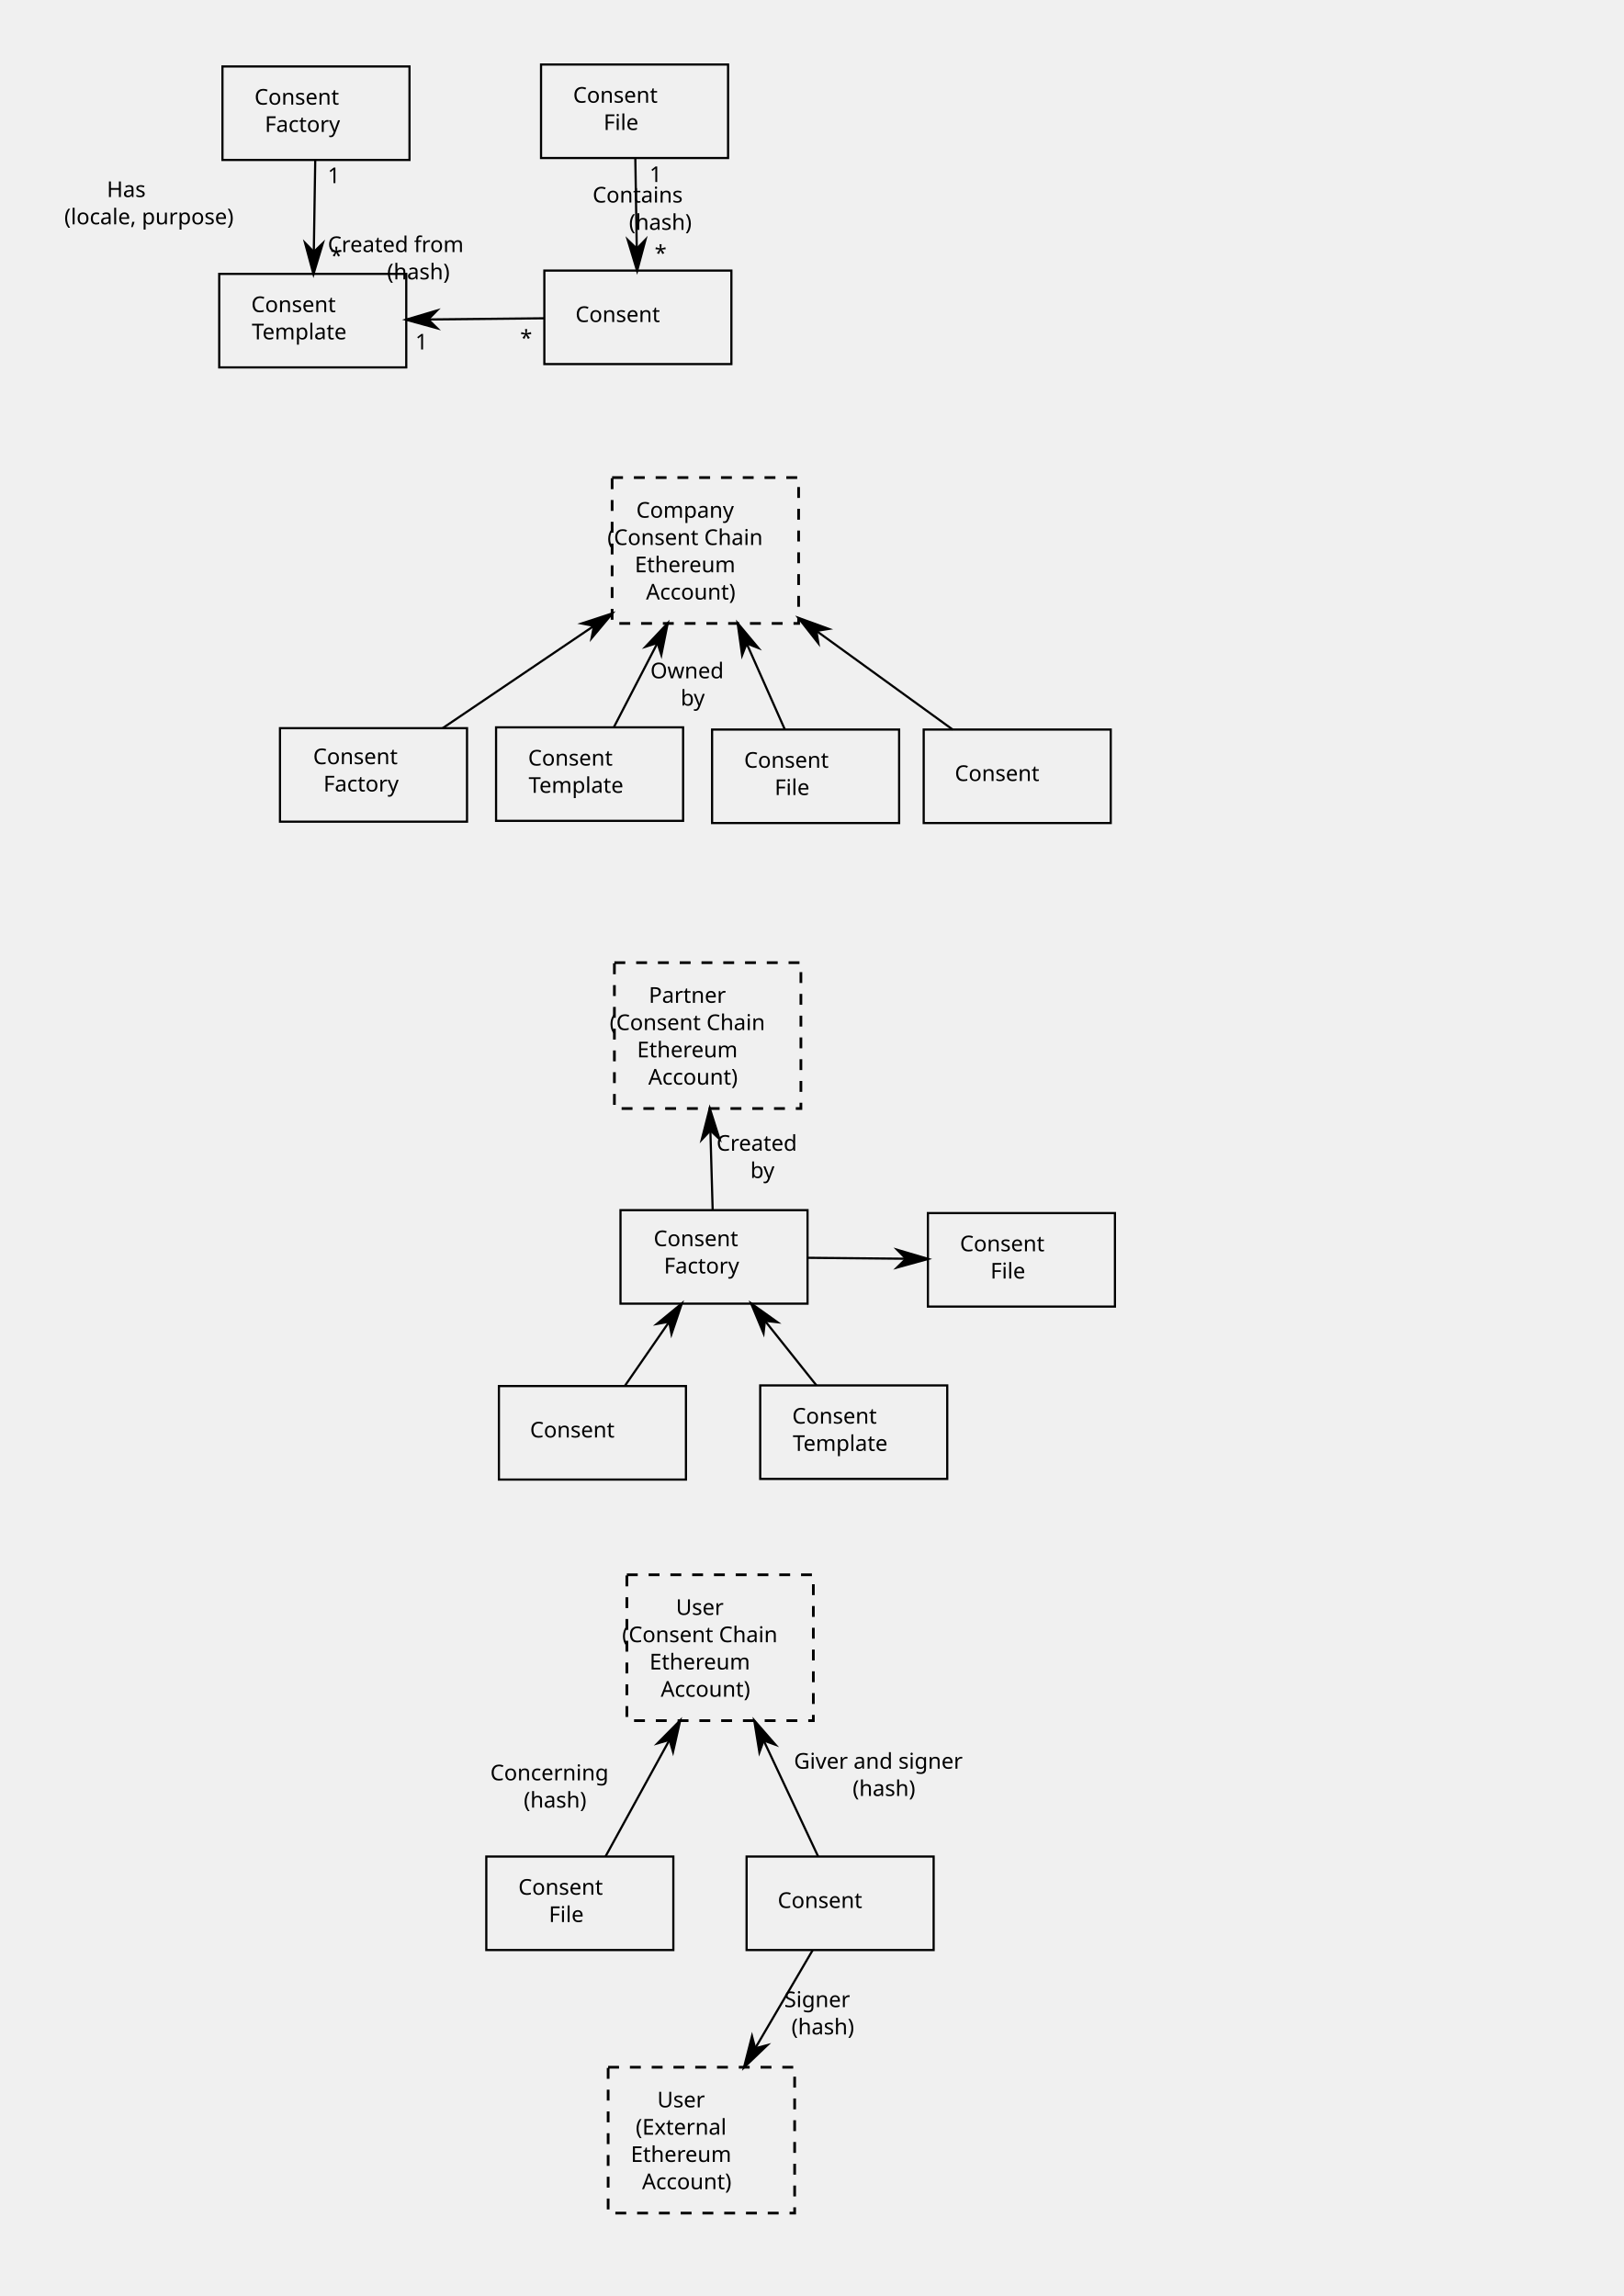
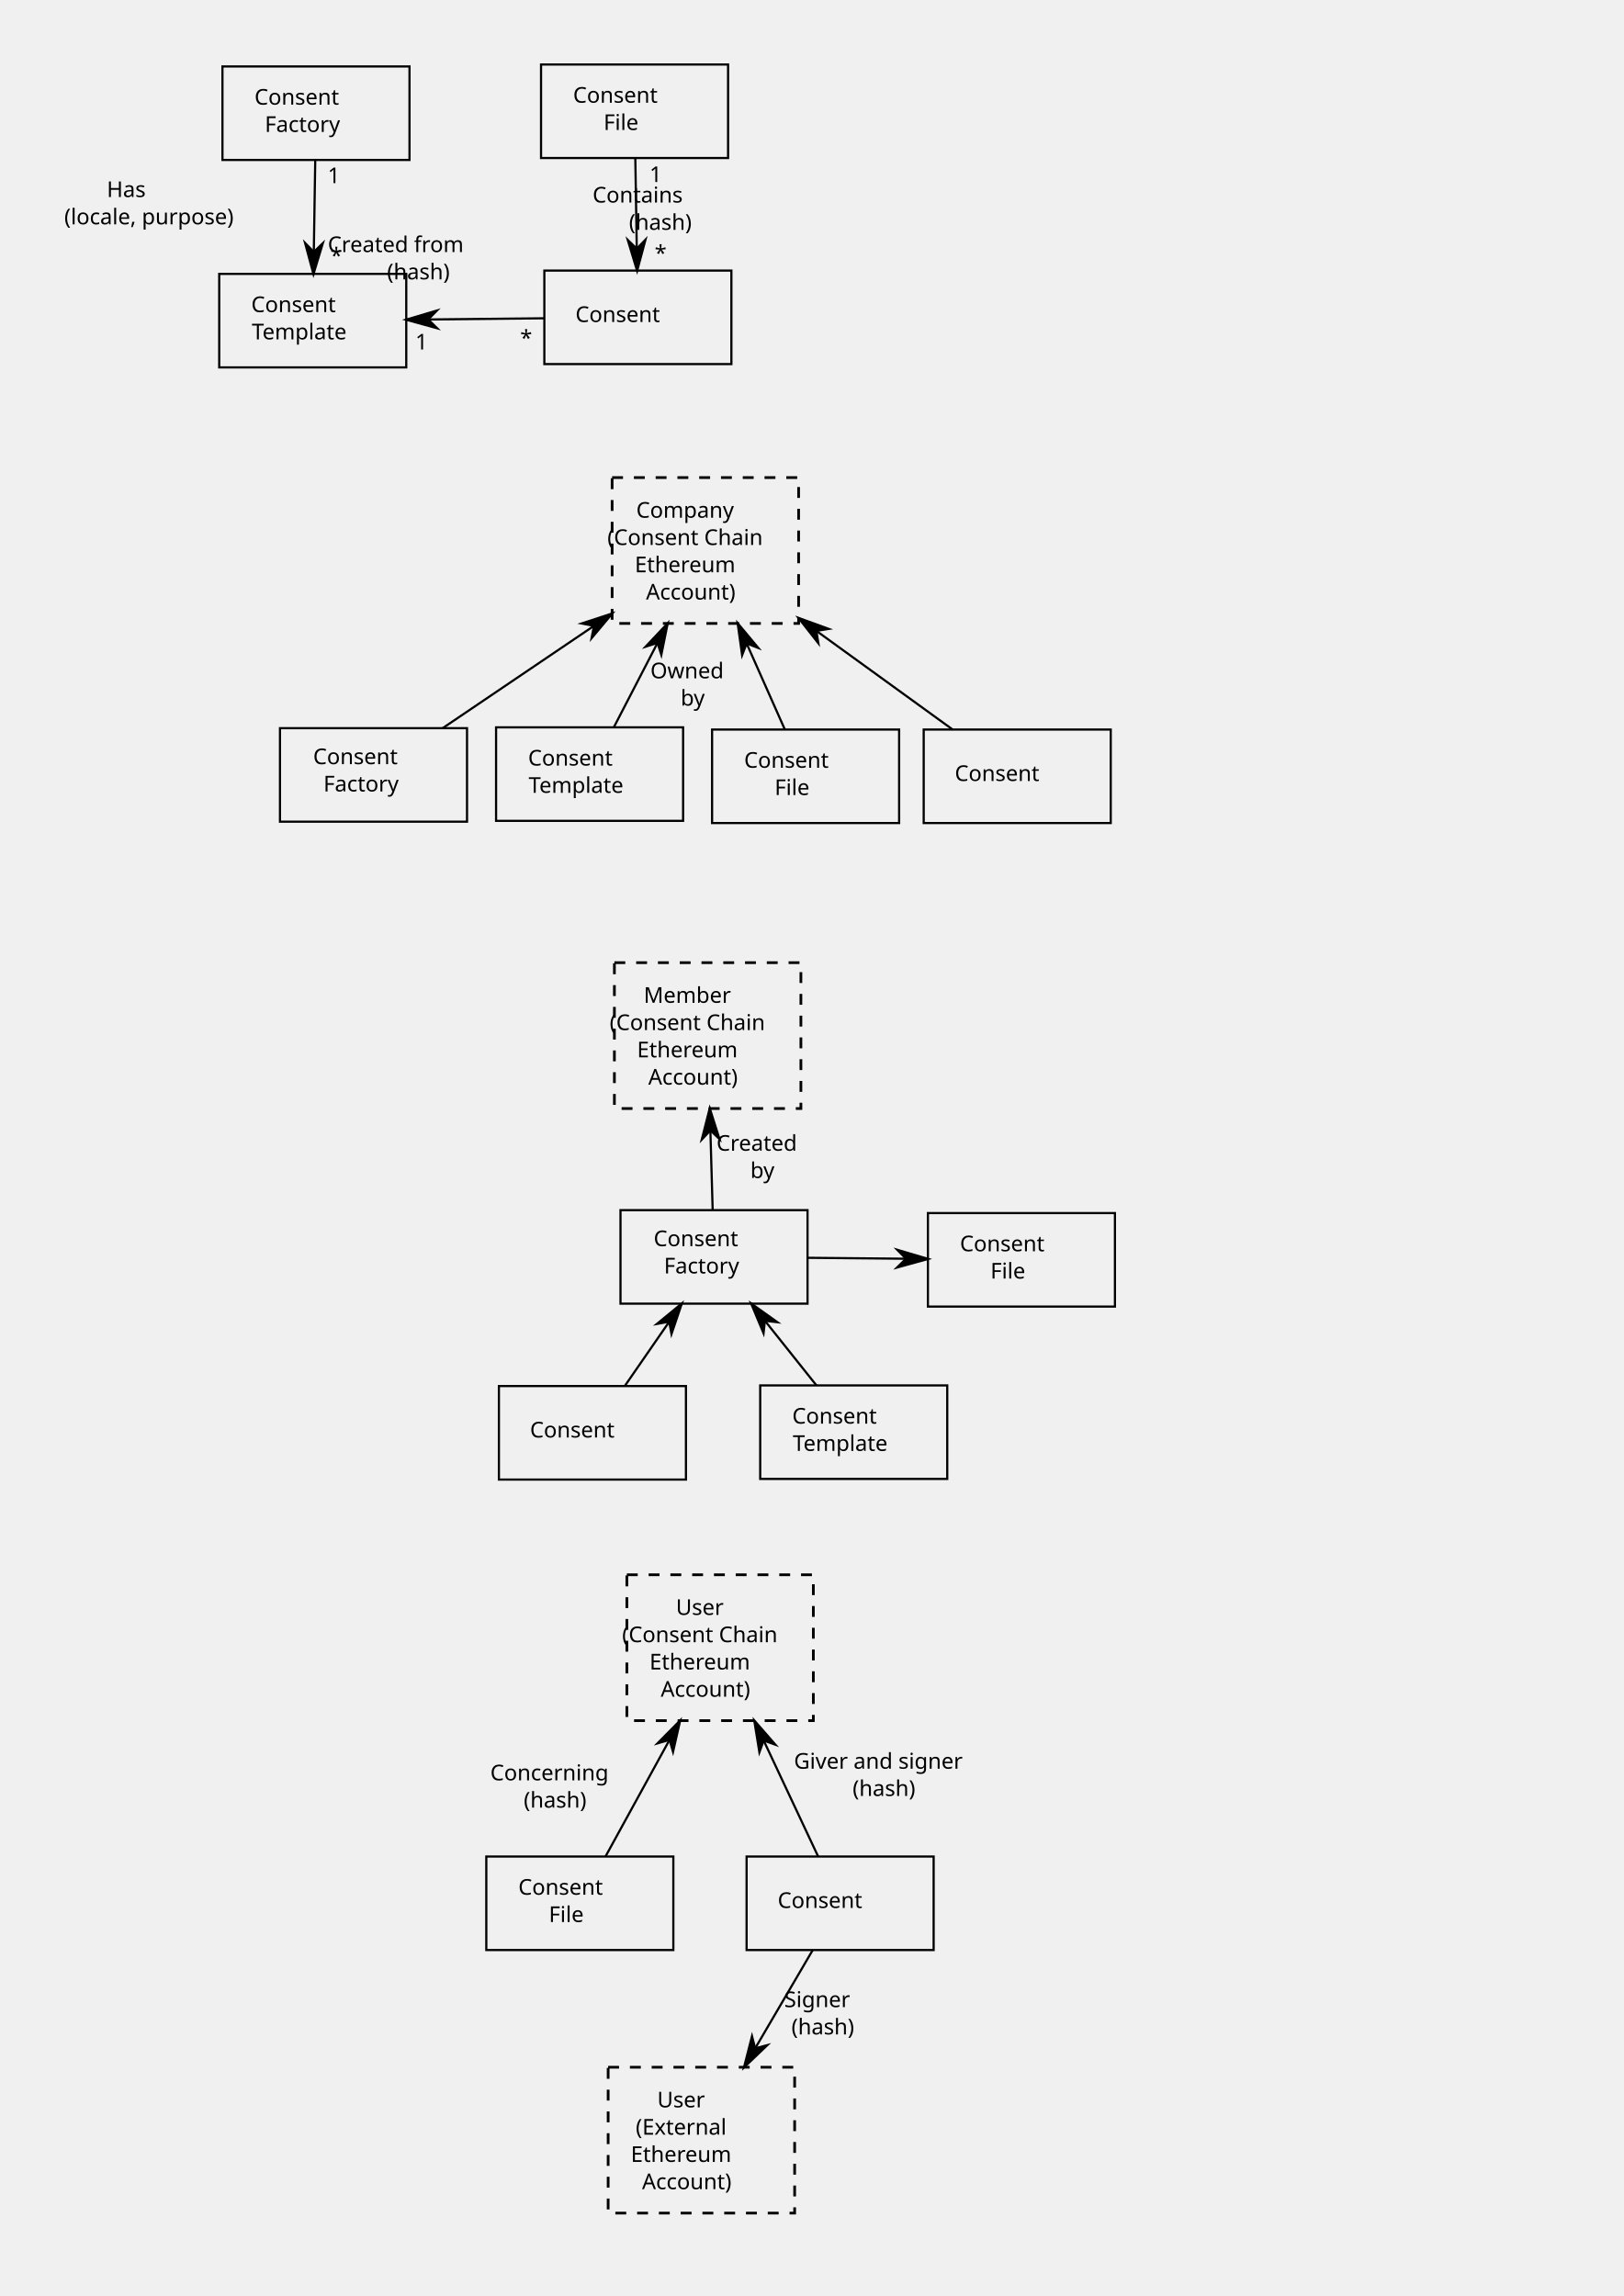
<svg xmlns="http://www.w3.org/2000/svg" width="210mm" height="297mm" viewBox="0 0 744.094 1052.362" id="svg2" version="1.1">
  <defs id="defs4">
    <marker style="overflow:visible;" id="marker6964" refX="0.0" refY="0.0" orient="auto">
      <path transform="scale(0.8) rotate(180) translate(12.5,0)" style="fill-rule:evenodd;stroke:#000000;stroke-width:1pt;stroke-opacity:1;fill:#000000;fill-opacity:1" d="M 0.0,0.0 L 5.0,-5.0 L -12.5,0.0 L 5.0,5.0 L 0.0,0.0 z " id="path6966" />
    </marker>
    <marker orient="auto" refY="0.0" refX="0.0" id="marker6810" style="overflow:visible;">
      <path id="path6812" d="M 0.0,0.0 L 5.0,-5.0 L -12.5,0.0 L 5.0,5.0 L 0.0,0.0 z " style="fill-rule:evenodd;stroke:#000000;stroke-width:1pt;stroke-opacity:1;fill:#000000;fill-opacity:1" transform="scale(0.8) rotate(180) translate(12.5,0)" />
    </marker>
    <marker style="overflow:visible;" id="marker6662" refX="0.0" refY="0.0" orient="auto">
      <path transform="scale(0.8) rotate(180) translate(12.5,0)" style="fill-rule:evenodd;stroke:#000000;stroke-width:1pt;stroke-opacity:1;fill:#000000;fill-opacity:1" d="M 0.0,0.0 L 5.0,-5.0 L -12.5,0.0 L 5.0,5.0 L 0.0,0.0 z " id="path6664" />
    </marker>
    <marker orient="auto" refY="0.0" refX="0.0" id="marker6338" style="overflow:visible">
      <path id="path6340" d="M 0.0,0.0 L 5.0,-5.0 L -12.5,0.0 L 5.0,5.0 L 0.0,0.0 z " style="fill-rule:evenodd;stroke:#000000;stroke-width:1pt;stroke-opacity:1;fill:#000000;fill-opacity:1" transform="scale(0.8) translate(12.5,0)" />
    </marker>
    <marker orient="auto" refY="0.0" refX="0.0" id="marker6208" style="overflow:visible;">
      <path id="path6210" d="M 0.0,0.0 L 5.0,-5.0 L -12.5,0.0 L 5.0,5.0 L 0.0,0.0 z " style="fill-rule:evenodd;stroke:#000000;stroke-width:1pt;stroke-opacity:1;fill:#000000;fill-opacity:1" transform="scale(0.8) rotate(180) translate(12.5,0)" />
    </marker>
    <marker orient="auto" refY="0.0" refX="0.0" id="marker6078" style="overflow:visible;">
      <path id="path6080" d="M 0.0,0.0 L 5.0,-5.0 L -12.5,0.0 L 5.0,5.0 L 0.0,0.0 z " style="fill-rule:evenodd;stroke:#000000;stroke-width:1pt;stroke-opacity:1;fill:#000000;fill-opacity:1" transform="scale(0.8) rotate(180) translate(12.5,0)" />
    </marker>
    <marker orient="auto" refY="0.0" refX="0.0" id="marker5942" style="overflow:visible;">
      <path id="path5944" d="M 0.0,0.0 L 5.0,-5.0 L -12.5,0.0 L 5.0,5.0 L 0.0,0.0 z " style="fill-rule:evenodd;stroke:#000000;stroke-width:1pt;stroke-opacity:1;fill:#000000;fill-opacity:1" transform="scale(0.8) rotate(180) translate(12.5,0)" />
    </marker>
    <marker style="overflow:visible;" id="marker5824" refX="0.0" refY="0.0" orient="auto">
      <path transform="scale(0.8) rotate(180) translate(12.5,0)" style="fill-rule:evenodd;stroke:#000000;stroke-width:1pt;stroke-opacity:1;fill:#000000;fill-opacity:1" d="M 0.0,0.0 L 5.0,-5.0 L -12.5,0.0 L 5.0,5.0 L 0.0,0.0 z " id="path5826" />
    </marker>
    <marker orient="auto" refY="0.0" refX="0.0" id="marker5440" style="overflow:visible;">
      <path id="path5442" d="M 0.0,0.0 L 5.0,-5.0 L -12.5,0.0 L 5.0,5.0 L 0.0,0.0 z " style="fill-rule:evenodd;stroke:#000000;stroke-width:1pt;stroke-opacity:1;fill:#000000;fill-opacity:1" transform="scale(0.8) rotate(180) translate(12.5,0)" />
    </marker>
    <marker style="overflow:visible;" id="marker5352" refX="0.0" refY="0.0" orient="auto">
      <path transform="scale(0.8) rotate(180) translate(12.5,0)" style="fill-rule:evenodd;stroke:#000000;stroke-width:1pt;stroke-opacity:1;fill:#000000;fill-opacity:1" d="M 0.0,0.0 L 5.0,-5.0 L -12.5,0.0 L 5.0,5.0 L 0.0,0.0 z " id="path5354" />
    </marker>
    <marker style="overflow:visible;" id="marker5270" refX="0.0" refY="0.0" orient="auto">
      <path transform="scale(0.8) rotate(180) translate(12.5,0)" style="fill-rule:evenodd;stroke:#000000;stroke-width:1pt;stroke-opacity:1;fill:#000000;fill-opacity:1" d="M 0.0,0.0 L 5.0,-5.0 L -12.5,0.0 L 5.0,5.0 L 0.0,0.0 z " id="path5272" />
    </marker>
    <marker style="overflow:visible;" id="marker5194" refX="0.0" refY="0.0" orient="auto">
      <path transform="scale(0.8) rotate(180) translate(12.5,0)" style="fill-rule:evenodd;stroke:#000000;stroke-width:1pt;stroke-opacity:1;fill:#000000;fill-opacity:1" d="M 0.0,0.0 L 5.0,-5.0 L -12.5,0.0 L 5.0,5.0 L 0.0,0.0 z " id="path5196" />
    </marker>
    <marker orient="auto" refY="0.0" refX="0.0" id="marker4582" style="overflow:visible;">
      <path id="path4584" d="M 0.0,0.0 L 5.0,-5.0 L -12.5,0.0 L 5.0,5.0 L 0.0,0.0 z " style="fill-rule:evenodd;stroke:#000000;stroke-width:1pt;stroke-opacity:1;fill:#000000;fill-opacity:1" transform="scale(0.8) rotate(180) translate(12.5,0)" />
    </marker>
    <marker orient="auto" refY="0.0" refX="0.0" id="marker4542" style="overflow:visible">
      <path id="path4544" d="M 0.0,0.0 L 5.0,-5.0 L -12.5,0.0 L 5.0,5.0 L 0.0,0.0 z " style="fill-rule:evenodd;stroke:#000000;stroke-width:1pt;stroke-opacity:1;fill:#000000;fill-opacity:1" transform="scale(0.8) translate(12.5,0)" />
    </marker>
    <marker orient="auto" refY="0.0" refX="0.0" id="Arrow1Lstart" style="overflow:visible">
      <path id="path4206" d="M 0.0,0.0 L 5.0,-5.0 L -12.5,0.0 L 5.0,5.0 L 0.0,0.0 z " style="fill-rule:evenodd;stroke:#000000;stroke-width:1pt;stroke-opacity:1;fill:#000000;fill-opacity:1" transform="scale(0.8) translate(12.5,0)" />
    </marker>
    <marker orient="auto" refY="0.0" refX="0.0" id="marker4482" style="overflow:visible;">
      <path id="path4484" d="M 0.0,0.0 L 5.0,-5.0 L -12.5,0.0 L 5.0,5.0 L 0.0,0.0 z " style="fill-rule:evenodd;stroke:#000000;stroke-width:1pt;stroke-opacity:1;fill:#000000;fill-opacity:1" transform="scale(0.8) rotate(180) translate(12.5,0)" />
    </marker>
    <marker orient="auto" refY="0.0" refX="0.0" id="Arrow1Lend" style="overflow:visible;">
      <path id="path4209" d="M 0.0,0.0 L 5.0,-5.0 L -12.5,0.0 L 5.0,5.0 L 0.0,0.0 z " style="fill-rule:evenodd;stroke:#000000;stroke-width:1pt;stroke-opacity:1;fill:#000000;fill-opacity:1" transform="scale(0.8) rotate(180) translate(12.5,0)" />
    </marker>
    <marker orient="auto" refY="0" refX="0" id="Arrow1Lend-9" style="overflow:visible">
      <path id="path4209-7" d="M 0,0 5,-5 -12.5,0 5,5 0,0 Z" style="fill:#000000;fill-opacity:1;fill-rule:evenodd;stroke:#000000;stroke-width:1pt;stroke-opacity:1" transform="matrix(-0.8,0,0,-0.8,-10,0)" />
    </marker>
    <marker orient="auto" refY="0" refX="0" id="marker4582-3" style="overflow:visible">
      <path id="path4584-6" d="M 0,0 5,-5 -12.5,0 5,5 0,0 Z" style="fill:#000000;fill-opacity:1;fill-rule:evenodd;stroke:#000000;stroke-width:1pt;stroke-opacity:1" transform="matrix(-0.8,0,0,-0.8,-10,0)" />
    </marker>
    <marker orient="auto" refY="0" refX="0" id="marker4482-1" style="overflow:visible">
      <path id="path4484-2" d="M 0,0 5,-5 -12.5,0 5,5 0,0 Z" style="fill:#000000;fill-opacity:1;fill-rule:evenodd;stroke:#000000;stroke-width:1pt;stroke-opacity:1" transform="matrix(-0.8,0,0,-0.8,-10,0)" />
    </marker>
    <marker orient="auto" refY="0" refX="0" id="marker5440-2" style="overflow:visible">
      <path id="path5442-0" d="M 0,0 5,-5 -12.5,0 5,5 0,0 Z" style="fill:#000000;fill-opacity:1;fill-rule:evenodd;stroke:#000000;stroke-width:1pt;stroke-opacity:1" transform="matrix(-0.8,0,0,-0.8,-10,0)" />
    </marker>
    <marker style="overflow:visible" id="marker5352-6" refX="0" refY="0" orient="auto">
      <path transform="matrix(-0.8,0,0,-0.8,-10,0)" style="fill:#000000;fill-opacity:1;fill-rule:evenodd;stroke:#000000;stroke-width:1pt;stroke-opacity:1" d="M 0,0 5,-5 -12.5,0 5,5 0,0 Z" id="path5354-8" />
    </marker>
    <marker style="overflow:visible" id="marker5194-6" refX="0" refY="0" orient="auto">
      <path transform="matrix(-0.8,0,0,-0.8,-10,0)" style="fill:#000000;fill-opacity:1;fill-rule:evenodd;stroke:#000000;stroke-width:1pt;stroke-opacity:1" d="M 0,0 5,-5 -12.5,0 5,5 0,0 Z" id="path5196-6" />
    </marker>
  </defs>
  <g id="layer1">
    <rect style="opacity:1;fill:#ffffff;fill-opacity:0;stroke:#000000;stroke-width:1;stroke-miterlimit:4;stroke-dasharray:none;stroke-dashoffset:0;stroke-opacity:1" id="rect4136" width="85.714" height="42.857" x="101.946" y="30.456" />
    <text xml:space="preserve" style="font-style:normal;font-weight:normal;font-size:10px;line-height:125%;font-family:sans-serif;text-align:center;letter-spacing:0px;word-spacing:0px;text-anchor:middle;fill:#000000;fill-opacity:1;stroke:none;stroke-width:1px;stroke-linecap:butt;stroke-linejoin:miter;stroke-opacity:1" x="145.102" y="47.969" id="text4140">
      <tspan id="tspan4142" x="145.102" y="47.969">Consent</tspan>
      <tspan x="145.102" y="60.469" id="tspan4144">Factory</tspan>
    </text>
    <rect style="opacity:1;fill:#ffffff;fill-opacity:0;stroke:#000000;stroke-width:1;stroke-miterlimit:4;stroke-dasharray:none;stroke-dashoffset:0;stroke-opacity:1" id="rect4136-3" width="85.714" height="42.857" x="100.461" y="125.535" />
    <text xml:space="preserve" style="font-style:normal;font-weight:normal;font-size:10px;line-height:125%;font-family:sans-serif;text-align:center;letter-spacing:0px;word-spacing:0px;text-anchor:middle;fill:#000000;fill-opacity:1;stroke:none;stroke-width:1px;stroke-linecap:butt;stroke-linejoin:miter;stroke-opacity:1" x="143.617" y="143.048" id="text4140-6">
      <tspan id="tspan4142-7" x="143.617" y="143.048">Consent</tspan>
      <tspan x="143.617" y="155.548" id="tspan4144-5">Template</tspan>
    </text>
    <rect style="opacity:1;fill:#ffffff;fill-opacity:0;stroke:#000000;stroke-width:1;stroke-miterlimit:4;stroke-dasharray:none;stroke-dashoffset:0;stroke-opacity:1" id="rect4136-35" width="85.714" height="42.857" x="249.458" y="124.02" />
    <text xml:space="preserve" style="font-style:normal;font-weight:normal;font-size:10px;line-height:125%;font-family:sans-serif;text-align:center;letter-spacing:0px;word-spacing:0px;text-anchor:middle;fill:#000000;fill-opacity:1;stroke:none;stroke-width:1px;stroke-linecap:butt;stroke-linejoin:miter;stroke-opacity:1" x="289.584" y="147.593" id="text4140-62">
      <tspan x="289.584" y="147.593" id="tspan4144-1">Consent</tspan>
    </text>
    <rect style="opacity:1;fill:#ffffff;fill-opacity:0;stroke:#000000;stroke-width:1;stroke-miterlimit:4;stroke-dasharray:none;stroke-dashoffset:0;stroke-opacity:1" id="rect4136-2" width="85.714" height="42.857" x="247.943" y="29.57" />
    <text xml:space="preserve" style="font-style:normal;font-weight:normal;font-size:10px;line-height:125%;font-family:sans-serif;text-align:center;letter-spacing:0px;word-spacing:0px;text-anchor:middle;fill:#000000;fill-opacity:1;stroke:none;stroke-width:1px;stroke-linecap:butt;stroke-linejoin:miter;stroke-opacity:1" x="291.1" y="47.083" id="text4140-7">
      <tspan id="tspan4142-0" x="291.1" y="47.083">Consent</tspan>
      <tspan x="291.1" y="59.583" id="tspan4144-9">File</tspan>
    </text>
    <path style="fill:none;fill-rule:evenodd;stroke:#000000;stroke-width:1px;stroke-linecap:butt;stroke-linejoin:miter;stroke-opacity:1;marker-end:url(#marker4482)" d="m 144.468,73.313 -0.816,52.222" id="path4196" />
    <path style="fill:none;fill-rule:evenodd;stroke:#000000;stroke-width:1px;stroke-linecap:butt;stroke-linejoin:miter;stroke-opacity:1;marker-end:url(#marker4582)" d="m 249.458,145.884 -63.283,0.644" id="path4198" />
    <path style="fill:none;fill-rule:evenodd;stroke:#000000;stroke-width:1px;stroke-linecap:butt;stroke-linejoin:miter;stroke-opacity:1;marker-end:url(#Arrow1Lend)" d="m 291.144,72.428 0.828,51.592" id="path4200" />
    <text xml:space="preserve" style="font-style:normal;font-weight:normal;font-size:10px;line-height:125%;font-family:sans-serif;letter-spacing:0px;word-spacing:0px;fill:#000000;fill-opacity:1;stroke:none;stroke-width:1px;stroke-linecap:butt;stroke-linejoin:miter;stroke-opacity:1" x="151.399" y="120.7" id="text4628">
      <tspan id="tspan4630" x="151.399" y="120.7">*</tspan>
    </text>
    <text xml:space="preserve" style="font-style:normal;font-weight:normal;font-size:10px;line-height:125%;font-family:sans-serif;letter-spacing:0px;word-spacing:0px;fill:#000000;fill-opacity:1;stroke:none;stroke-width:1px;stroke-linecap:butt;stroke-linejoin:miter;stroke-opacity:1" x="238.374" y="158.439" id="text4628-3">
      <tspan id="tspan4630-6" x="238.374" y="158.439">*</tspan>
    </text>
    <text xml:space="preserve" style="font-style:normal;font-weight:normal;font-size:10px;line-height:125%;font-family:sans-serif;letter-spacing:0px;word-spacing:0px;fill:#000000;fill-opacity:1;stroke:none;stroke-width:1px;stroke-linecap:butt;stroke-linejoin:miter;stroke-opacity:1" x="299.993" y="119.548" id="text4628-0">
      <tspan id="tspan4630-62" x="299.993" y="119.548">*</tspan>
    </text>
    <text xml:space="preserve" style="font-style:normal;font-weight:normal;font-size:10px;line-height:125%;font-family:sans-serif;letter-spacing:0px;word-spacing:0px;fill:#000000;fill-opacity:1;stroke:none;stroke-width:1px;stroke-linecap:butt;stroke-linejoin:miter;stroke-opacity:1" x="190.315" y="160.186" id="text4628-3-6">
      <tspan id="tspan4630-6-1" x="190.315" y="160.186">1</tspan>
    </text>
    <text xml:space="preserve" style="font-style:normal;font-weight:normal;font-size:10px;line-height:125%;font-family:sans-serif;letter-spacing:0px;word-spacing:0px;fill:#000000;fill-opacity:1;stroke:none;stroke-width:1px;stroke-linecap:butt;stroke-linejoin:miter;stroke-opacity:1" x="297.633" y="83.433" id="text4628-3-6-8">
      <tspan id="tspan4630-6-1-7" x="297.633" y="83.433">1</tspan>
    </text>
    <text xml:space="preserve" style="font-style:normal;font-weight:normal;font-size:10px;line-height:125%;font-family:sans-serif;letter-spacing:0px;word-spacing:0px;fill:#000000;fill-opacity:1;stroke:none;stroke-width:1px;stroke-linecap:butt;stroke-linejoin:miter;stroke-opacity:1" x="150.151" y="83.938" id="text4628-3-6-9">
      <tspan id="tspan4630-6-1-2" x="150.151" y="83.938">1</tspan>
    </text>
    <text xml:space="preserve" style="font-style:normal;font-weight:normal;font-size:40px;line-height:125%;font-family:sans-serif;letter-spacing:0px;word-spacing:0px;fill:#000000;fill-opacity:1;stroke:none;stroke-width:1px;stroke-linecap:butt;stroke-linejoin:miter;stroke-opacity:1" x="217.742" y="115.541" id="text4852">
      <tspan id="tspan4854" x="217.742" y="115.541" style="font-size:10px;text-align:center;text-anchor:middle">Created from</tspan>
      <tspan x="217.742" y="128.041" style="font-size:10px;text-align:center;text-anchor:middle" id="tspan4874">(hash)</tspan>
    </text>
    <text xml:space="preserve" style="font-style:normal;font-weight:normal;font-size:40px;line-height:125%;font-family:sans-serif;letter-spacing:0px;word-spacing:0px;fill:#000000;fill-opacity:1;stroke:none;stroke-width:1px;stroke-linecap:butt;stroke-linejoin:miter;stroke-opacity:1" x="328.62" y="92.84" id="text4852-3">
      <tspan id="tspan4854-7" x="328.62" y="92.84" style="font-size:10px;text-align:center;text-anchor:middle">Contains</tspan>
      <tspan x="328.62" y="105.34" style="font-size:10px;text-align:center;text-anchor:middle" id="tspan4874-5">(hash)</tspan>
    </text>
    <text xml:space="preserve" style="font-style:normal;font-weight:normal;font-size:40px;line-height:125%;font-family:sans-serif;letter-spacing:0px;word-spacing:0px;fill:#000000;fill-opacity:1;stroke:none;stroke-width:1px;stroke-linecap:butt;stroke-linejoin:miter;stroke-opacity:1" x="94.265" y="90.315" id="text4852-9">
      <tspan id="tspan4854-22" x="94.265" y="90.315" style="font-size:10px;text-align:center;text-anchor:middle">Has</tspan>
      <tspan x="94.265" y="102.815" style="font-size:10px;text-align:center;text-anchor:middle" id="tspan4874-8">(locale, purpose)</tspan>
    </text>
    <rect style="opacity:1;fill:#ffffff;fill-opacity:0;stroke:#000000;stroke-width:1;stroke-miterlimit:4;stroke-dasharray:none;stroke-dashoffset:0;stroke-opacity:1" id="rect4136-9" width="85.714" height="42.857" x="128.309" y="333.755" />
    <text xml:space="preserve" style="font-style:normal;font-weight:normal;font-size:10px;line-height:125%;font-family:sans-serif;text-align:center;letter-spacing:0px;word-spacing:0px;text-anchor:middle;fill:#000000;fill-opacity:1;stroke:none;stroke-width:1px;stroke-linecap:butt;stroke-linejoin:miter;stroke-opacity:1" x="171.97" y="350.258" id="text4140-3">
      <tspan id="tspan4142-1" x="171.97" y="350.258">Consent</tspan>
      <tspan x="171.97" y="362.758" id="tspan4144-94">Factory</tspan>
    </text>
    <rect style="opacity:1;fill:#ffffff;fill-opacity:0;stroke:#000000;stroke-width:1;stroke-miterlimit:4;stroke-dasharray:none;stroke-dashoffset:0;stroke-opacity:1" id="rect4136-3-7" width="85.714" height="42.857" x="227.334" y="333.375" />
    <text xml:space="preserve" style="font-style:normal;font-weight:normal;font-size:10px;line-height:125%;font-family:sans-serif;text-align:center;letter-spacing:0px;word-spacing:0px;text-anchor:middle;fill:#000000;fill-opacity:1;stroke:none;stroke-width:1px;stroke-linecap:butt;stroke-linejoin:miter;stroke-opacity:1" x="270.49" y="350.888" id="text4140-6-8">
      <tspan id="tspan4142-7-4" x="270.49" y="350.888">Consent</tspan>
      <tspan x="270.49" y="363.388" id="tspan4144-5-5">Template</tspan>
    </text>
    <rect style="opacity:1;fill:#ffffff;fill-opacity:0;stroke:#000000;stroke-width:1;stroke-miterlimit:4;stroke-dasharray:none;stroke-dashoffset:0;stroke-opacity:1" id="rect4136-35-0" width="85.714" height="42.857" x="423.303" y="334.385" />
    <text xml:space="preserve" style="font-style:normal;font-weight:normal;font-size:10px;line-height:125%;font-family:sans-serif;text-align:center;letter-spacing:0px;word-spacing:0px;text-anchor:middle;fill:#000000;fill-opacity:1;stroke:none;stroke-width:1px;stroke-linecap:butt;stroke-linejoin:miter;stroke-opacity:1" x="463.429" y="357.959" id="text4140-62-3">
      <tspan x="463.429" y="357.959" id="tspan4144-1-6">Consent</tspan>
    </text>
    <rect style="opacity:1;fill:#ffffff;fill-opacity:0;stroke:#000000;stroke-width:1;stroke-miterlimit:4;stroke-dasharray:none;stroke-dashoffset:0;stroke-opacity:1" id="rect4136-2-1" width="85.714" height="42.857" x="326.329" y="334.385" />
    <text xml:space="preserve" style="font-style:normal;font-weight:normal;font-size:10px;line-height:125%;font-family:sans-serif;text-align:center;letter-spacing:0px;word-spacing:0px;text-anchor:middle;fill:#000000;fill-opacity:1;stroke:none;stroke-width:1px;stroke-linecap:butt;stroke-linejoin:miter;stroke-opacity:1" x="369.485" y="351.898" id="text4140-7-0">
      <tspan id="tspan4142-0-6" x="369.485" y="351.898">Consent</tspan>
      <tspan x="369.485" y="364.398" id="tspan4144-9-3">File</tspan>
    </text>
    <rect style="opacity:1;fill:#ffffff;fill-opacity:0;stroke:#000000;stroke-width:1.247;stroke-miterlimit:4;stroke-dasharray:4.989,4.989;stroke-dashoffset:0;stroke-opacity:1" id="rect4136-35-0-8" width="85.467" height="66.854" x="280.515" y="218.895" />
    <text xml:space="preserve" style="font-style:normal;font-weight:normal;font-size:10px;line-height:125%;font-family:sans-serif;text-align:center;letter-spacing:0px;word-spacing:0px;text-anchor:middle;fill:#000000;fill-opacity:1;stroke:none;stroke-width:1px;stroke-linecap:butt;stroke-linejoin:miter;stroke-opacity:1" x="323.043" y="237.294" id="text4140-62-3-6">
      <tspan x="323.043" y="237.294" id="tspan4144-1-6-8">Company</tspan>
      <tspan x="323.043" y="249.794" id="tspan5142">(Consent Chain</tspan>
      <tspan x="323.043" y="262.294" id="tspan5144">Ethereum</tspan>
      <tspan x="323.043" y="274.794" id="tspan5146">Account)</tspan>
    </text>
    <path style="fill:none;fill-rule:evenodd;stroke:#000000;stroke-width:1px;stroke-linecap:butt;stroke-linejoin:miter;stroke-opacity:1;marker-end:url(#marker5194)" d="m 202.848,333.755 77.667,-52.531" id="path5180" />
    <path style="fill:none;fill-rule:evenodd;stroke:#000000;stroke-width:1px;stroke-linecap:butt;stroke-linejoin:miter;stroke-opacity:1;marker-end:url(#marker5270)" d="M 281.285,333.375 305.943,285.748" id="path5182" />
    <path style="fill:none;fill-rule:evenodd;stroke:#000000;stroke-width:1px;stroke-linecap:butt;stroke-linejoin:miter;stroke-opacity:1;marker-end:url(#marker5352)" d="M 359.674,334.385 338.086,285.748" id="path5184" />
    <path style="fill:none;fill-rule:evenodd;stroke:#000000;stroke-width:1px;stroke-linecap:butt;stroke-linejoin:miter;stroke-opacity:1;marker-end:url(#marker5440)" d="M 436.57,334.385 365.982,283.268" id="path5186" />
    <text xml:space="preserve" style="font-style:normal;font-weight:normal;font-size:10px;line-height:125%;font-family:sans-serif;text-align:center;letter-spacing:0px;word-spacing:0px;text-anchor:middle;fill:#000000;fill-opacity:1;stroke:none;stroke-width:1px;stroke-linecap:butt;stroke-linejoin:miter;stroke-opacity:1" x="323.949" y="310.91" id="text5528">
      <tspan id="tspan5530" x="323.949" y="310.91">Owned</tspan>
      <tspan x="323.949" y="323.41" id="tspan5532">by</tspan>
    </text>
    <rect style="opacity:1;fill:#ffffff;fill-opacity:0;stroke:#000000;stroke-width:1;stroke-miterlimit:4;stroke-dasharray:none;stroke-dashoffset:0;stroke-opacity:1" id="rect4136-9-4" width="85.714" height="42.857" x="284.354" y="554.666" />
    <text xml:space="preserve" style="font-style:normal;font-weight:normal;font-size:10px;line-height:125%;font-family:sans-serif;text-align:center;letter-spacing:0px;word-spacing:0px;text-anchor:middle;fill:#000000;fill-opacity:1;stroke:none;stroke-width:1px;stroke-linecap:butt;stroke-linejoin:miter;stroke-opacity:1" x="328.015" y="571.169" id="text4140-3-9">
      <tspan id="tspan4142-1-5" x="328.015" y="571.169">Consent</tspan>
      <tspan x="328.015" y="583.669" id="tspan4144-94-0">Factory</tspan>
    </text>
    <rect style="opacity:1;fill:#ffffff;fill-opacity:0;stroke:#000000;stroke-width:1;stroke-miterlimit:4;stroke-dasharray:none;stroke-dashoffset:0;stroke-opacity:1" id="rect4136-3-7-4" width="85.714" height="42.857" x="348.379" y="635" />
    <text xml:space="preserve" style="font-style:normal;font-weight:normal;font-size:10px;line-height:125%;font-family:sans-serif;text-align:center;letter-spacing:0px;word-spacing:0px;text-anchor:middle;fill:#000000;fill-opacity:1;stroke:none;stroke-width:1px;stroke-linecap:butt;stroke-linejoin:miter;stroke-opacity:1" x="391.535" y="652.513" id="text4140-6-8-8">
      <tspan id="tspan4142-7-4-7" x="391.535" y="652.513">Consent</tspan>
      <tspan x="391.535" y="665.013" id="tspan4144-5-5-1">Template</tspan>
    </text>
    <rect style="opacity:1;fill:#ffffff;fill-opacity:0;stroke:#000000;stroke-width:1;stroke-miterlimit:4;stroke-dasharray:none;stroke-dashoffset:0;stroke-opacity:1" id="rect4136-35-0-7" width="85.714" height="42.857" x="228.634" y="635.296" />
    <text xml:space="preserve" style="font-style:normal;font-weight:normal;font-size:10px;line-height:125%;font-family:sans-serif;text-align:center;letter-spacing:0px;word-spacing:0px;text-anchor:middle;fill:#000000;fill-opacity:1;stroke:none;stroke-width:1px;stroke-linecap:butt;stroke-linejoin:miter;stroke-opacity:1" x="268.76" y="658.87" id="text4140-62-3-2">
      <tspan x="268.76" y="658.87" id="tspan4144-1-6-7">Consent</tspan>
    </text>
    <rect style="opacity:1;fill:#ffffff;fill-opacity:0;stroke:#000000;stroke-width:1;stroke-miterlimit:4;stroke-dasharray:none;stroke-dashoffset:0;stroke-opacity:1" id="rect4136-2-1-2" width="85.714" height="42.857" x="425.231" y="556.01" />
    <text xml:space="preserve" style="font-style:normal;font-weight:normal;font-size:10px;line-height:125%;font-family:sans-serif;text-align:center;letter-spacing:0px;word-spacing:0px;text-anchor:middle;fill:#000000;fill-opacity:1;stroke:none;stroke-width:1px;stroke-linecap:butt;stroke-linejoin:miter;stroke-opacity:1" x="468.387" y="573.523" id="text4140-7-0-2">
      <tspan id="tspan4142-0-6-6" x="468.387" y="573.523">Consent</tspan>
      <tspan x="468.387" y="586.023" id="tspan4144-9-3-1">File</tspan>
    </text>
    <rect style="opacity:1;fill:#ffffff;fill-opacity:0;stroke:#000000;stroke-width:1.247;stroke-miterlimit:4;stroke-dasharray:4.989,4.989;stroke-dashoffset:0;stroke-opacity:1" id="rect4136-35-0-8-0" width="85.467" height="66.854" x="281.56" y="441.234" />
    <text xml:space="preserve" style="font-style:normal;font-weight:normal;font-size:10px;line-height:125%;font-family:sans-serif;text-align:center;letter-spacing:0px;word-spacing:0px;text-anchor:middle;fill:#000000;fill-opacity:1;stroke:none;stroke-width:1px;stroke-linecap:butt;stroke-linejoin:miter;stroke-opacity:1" x="324.088" y="459.633" id="text4140-62-3-6-6">
-       <tspan x="324.088" y="459.633" id="tspan4144-1-6-8-1">Partner</tspan>
+       <tspan x="324.088" y="459.633" id="tspan4144-1-6-8-1">Member</tspan>
      <tspan x="324.088" y="472.133" id="tspan5142-5">(Consent Chain</tspan>
      <tspan x="324.088" y="484.633" id="tspan5144-9">Ethereum</tspan>
      <tspan x="324.088" y="497.133" id="tspan5146-4">Account)</tspan>
    </text>
    <path style="fill:none;fill-rule:evenodd;stroke:#000000;stroke-width:1px;stroke-linecap:butt;stroke-linejoin:miter;stroke-opacity:1;marker-end:url(#marker5824)" d="m 326.595,554.666 -1.34,-46.578" id="path5810" />
    <path style="fill:none;fill-rule:evenodd;stroke:#000000;stroke-width:1px;stroke-linecap:butt;stroke-linejoin:miter;stroke-opacity:1;marker-end:url(#marker6078)" d="m 286.3,635.296 26.103,-37.773" id="path5812" />
    <path style="fill:none;fill-rule:evenodd;stroke:#000000;stroke-width:1px;stroke-linecap:butt;stroke-linejoin:miter;stroke-opacity:1;marker-end:url(#marker6208)" d="M 374.158,635 344.289,597.523" id="path5814" />
    <path style="fill:none;fill-rule:evenodd;stroke:#000000;stroke-width:1px;stroke-linecap:butt;stroke-linejoin:miter;stroke-opacity:1;marker-start:url(#marker6338)" d="m 425.231,577.03 -55.163,-0.526" id="path5816" />
    <text xml:space="preserve" style="font-style:normal;font-weight:normal;font-size:10px;line-height:125%;font-family:sans-serif;text-align:center;letter-spacing:0px;word-spacing:0px;text-anchor:middle;fill:#000000;fill-opacity:1;stroke:none;stroke-width:1px;stroke-linecap:butt;stroke-linejoin:miter;stroke-opacity:1" x="355.888" y="527.442" id="text5528-1">
      <tspan id="tspan5530-5" x="355.888" y="527.442">Created</tspan>
      <tspan x="355.888" y="539.942" id="tspan5532-9">by</tspan>
    </text>
    <rect style="opacity:1;fill:#ffffff;fill-opacity:0;stroke:#000000;stroke-width:1;stroke-miterlimit:4;stroke-dasharray:none;stroke-dashoffset:0;stroke-opacity:1" id="rect4136-2-1-2-3" width="85.714" height="42.857" x="222.857" y="850.934" />
    <text xml:space="preserve" style="font-style:normal;font-weight:normal;font-size:10px;line-height:125%;font-family:sans-serif;text-align:center;letter-spacing:0px;word-spacing:0px;text-anchor:middle;fill:#000000;fill-opacity:1;stroke:none;stroke-width:1px;stroke-linecap:butt;stroke-linejoin:miter;stroke-opacity:1" x="266.014" y="868.446" id="text4140-7-0-2-6">
      <tspan id="tspan4142-0-6-6-5" x="266.014" y="868.446">Consent</tspan>
      <tspan x="266.014" y="880.946" id="tspan4144-9-3-1-6">File</tspan>
    </text>
    <rect style="opacity:1;fill:#ffffff;fill-opacity:0;stroke:#000000;stroke-width:1;stroke-miterlimit:4;stroke-dasharray:none;stroke-dashoffset:0;stroke-opacity:1" id="rect4136-35-0-7-3" width="85.714" height="42.857" x="342.143" y="850.934" />
    <text xml:space="preserve" style="font-style:normal;font-weight:normal;font-size:10px;line-height:125%;font-family:sans-serif;text-align:center;letter-spacing:0px;word-spacing:0px;text-anchor:middle;fill:#000000;fill-opacity:1;stroke:none;stroke-width:1px;stroke-linecap:butt;stroke-linejoin:miter;stroke-opacity:1" x="382.269" y="874.507" id="text4140-62-3-2-9">
      <tspan x="382.269" y="874.507" id="tspan4144-1-6-7-4">Consent</tspan>
    </text>
    <rect style="opacity:1;fill:#ffffff;fill-opacity:0;stroke:#000000;stroke-width:1.247;stroke-miterlimit:4;stroke-dasharray:4.989,4.989;stroke-dashoffset:0;stroke-opacity:1" id="rect4136-35-0-8-0-8" width="85.467" height="66.854" x="287.266" y="721.792" />
    <text xml:space="preserve" style="font-style:normal;font-weight:normal;font-size:10px;line-height:125%;font-family:sans-serif;text-align:center;letter-spacing:0px;word-spacing:0px;text-anchor:middle;fill:#000000;fill-opacity:1;stroke:none;stroke-width:1px;stroke-linecap:butt;stroke-linejoin:miter;stroke-opacity:1" x="329.794" y="740.192" id="text4140-62-3-6-6-1">
      <tspan x="329.794" y="740.192" id="tspan4144-1-6-8-1-2">User</tspan>
      <tspan x="329.794" y="752.692" id="tspan5142-5-9">(Consent Chain</tspan>
      <tspan x="329.794" y="765.192" id="tspan5144-9-3">Ethereum</tspan>
      <tspan x="329.794" y="777.692" id="tspan5146-4-9">Account)</tspan>
    </text>
    <rect style="opacity:1;fill:#ffffff;fill-opacity:0;stroke:#000000;stroke-width:1.247;stroke-miterlimit:4;stroke-dasharray:4.989,4.989;stroke-dashoffset:0;stroke-opacity:1" id="rect4136-35-0-8-0-8-0" width="85.467" height="66.854" x="278.695" y="947.507" />
    <text xml:space="preserve" style="font-style:normal;font-weight:normal;font-size:10px;line-height:125%;font-family:sans-serif;text-align:center;letter-spacing:0px;word-spacing:0px;text-anchor:middle;fill:#000000;fill-opacity:1;stroke:none;stroke-width:1px;stroke-linecap:butt;stroke-linejoin:miter;stroke-opacity:1" x="321.223" y="965.906" id="text4140-62-3-6-6-1-8">
      <tspan x="321.223" y="965.906" id="tspan4144-1-6-8-1-2-8">User</tspan>
      <tspan x="321.223" y="978.406" id="tspan5142-5-9-5">(External</tspan>
      <tspan x="321.223" y="990.906" id="tspan5144-9-3-0">Ethereum</tspan>
      <tspan x="321.223" y="1003.406" id="tspan5146-4-9-9">Account)</tspan>
    </text>
    <path style="fill:none;fill-rule:evenodd;stroke:#000000;stroke-width:1px;stroke-linecap:butt;stroke-linejoin:miter;stroke-opacity:1;marker-end:url(#marker6662)" d="M 277.474,850.934 311.656,788.646" id="path6650" />
    <path style="fill:none;fill-rule:evenodd;stroke:#000000;stroke-width:1px;stroke-linecap:butt;stroke-linejoin:miter;stroke-opacity:1;marker-end:url(#marker6810)" d="M 374.939,850.934 345.694,788.646" id="path6652" />
    <path style="fill:none;fill-rule:evenodd;stroke:#000000;stroke-width:1px;stroke-linecap:butt;stroke-linejoin:miter;stroke-opacity:1;marker-end:url(#marker6964)" d="m 372.453,893.791 -31.452,53.716" id="path6654" />
    <text xml:space="preserve" style="font-style:normal;font-weight:normal;font-size:10px;line-height:125%;font-family:sans-serif;text-align:center;letter-spacing:0px;word-spacing:0px;text-anchor:middle;fill:#000000;fill-opacity:1;stroke:none;stroke-width:1px;stroke-linecap:butt;stroke-linejoin:miter;stroke-opacity:1" x="260.888" y="816.014" id="text5528-1-6">
      <tspan x="260.888" y="816.014" id="tspan5532-9-8">Concerning</tspan>
      <tspan x="260.888" y="828.514" id="tspan7141">(hash)</tspan>
    </text>
    <text xml:space="preserve" style="font-style:normal;font-weight:normal;font-size:10px;line-height:125%;font-family:sans-serif;text-align:center;letter-spacing:0px;word-spacing:0px;text-anchor:middle;fill:#000000;fill-opacity:1;stroke:none;stroke-width:1px;stroke-linecap:butt;stroke-linejoin:miter;stroke-opacity:1" x="411.602" y="810.68" id="text5528-1-6-5">
      <tspan x="411.602" y="810.68" id="tspan5532-9-8-6">Giver and signer</tspan>
      <tspan x="411.602" y="823.18" id="tspan7141-1">(hash)</tspan>
    </text>
    <text xml:space="preserve" style="font-style:normal;font-weight:normal;font-size:10px;line-height:125%;font-family:sans-serif;text-align:center;letter-spacing:0px;word-spacing:0px;text-anchor:middle;fill:#000000;fill-opacity:1;stroke:none;stroke-width:1px;stroke-linecap:butt;stroke-linejoin:miter;stroke-opacity:1" x="383.574" y="919.966" id="text5528-1-6-5-1">
      <tspan x="383.574" y="919.966" id="tspan5532-9-8-6-5">Signer</tspan>
      <tspan x="383.574" y="932.466" id="tspan7141-1-9">(hash)</tspan>
    </text>
  </g>
</svg>
